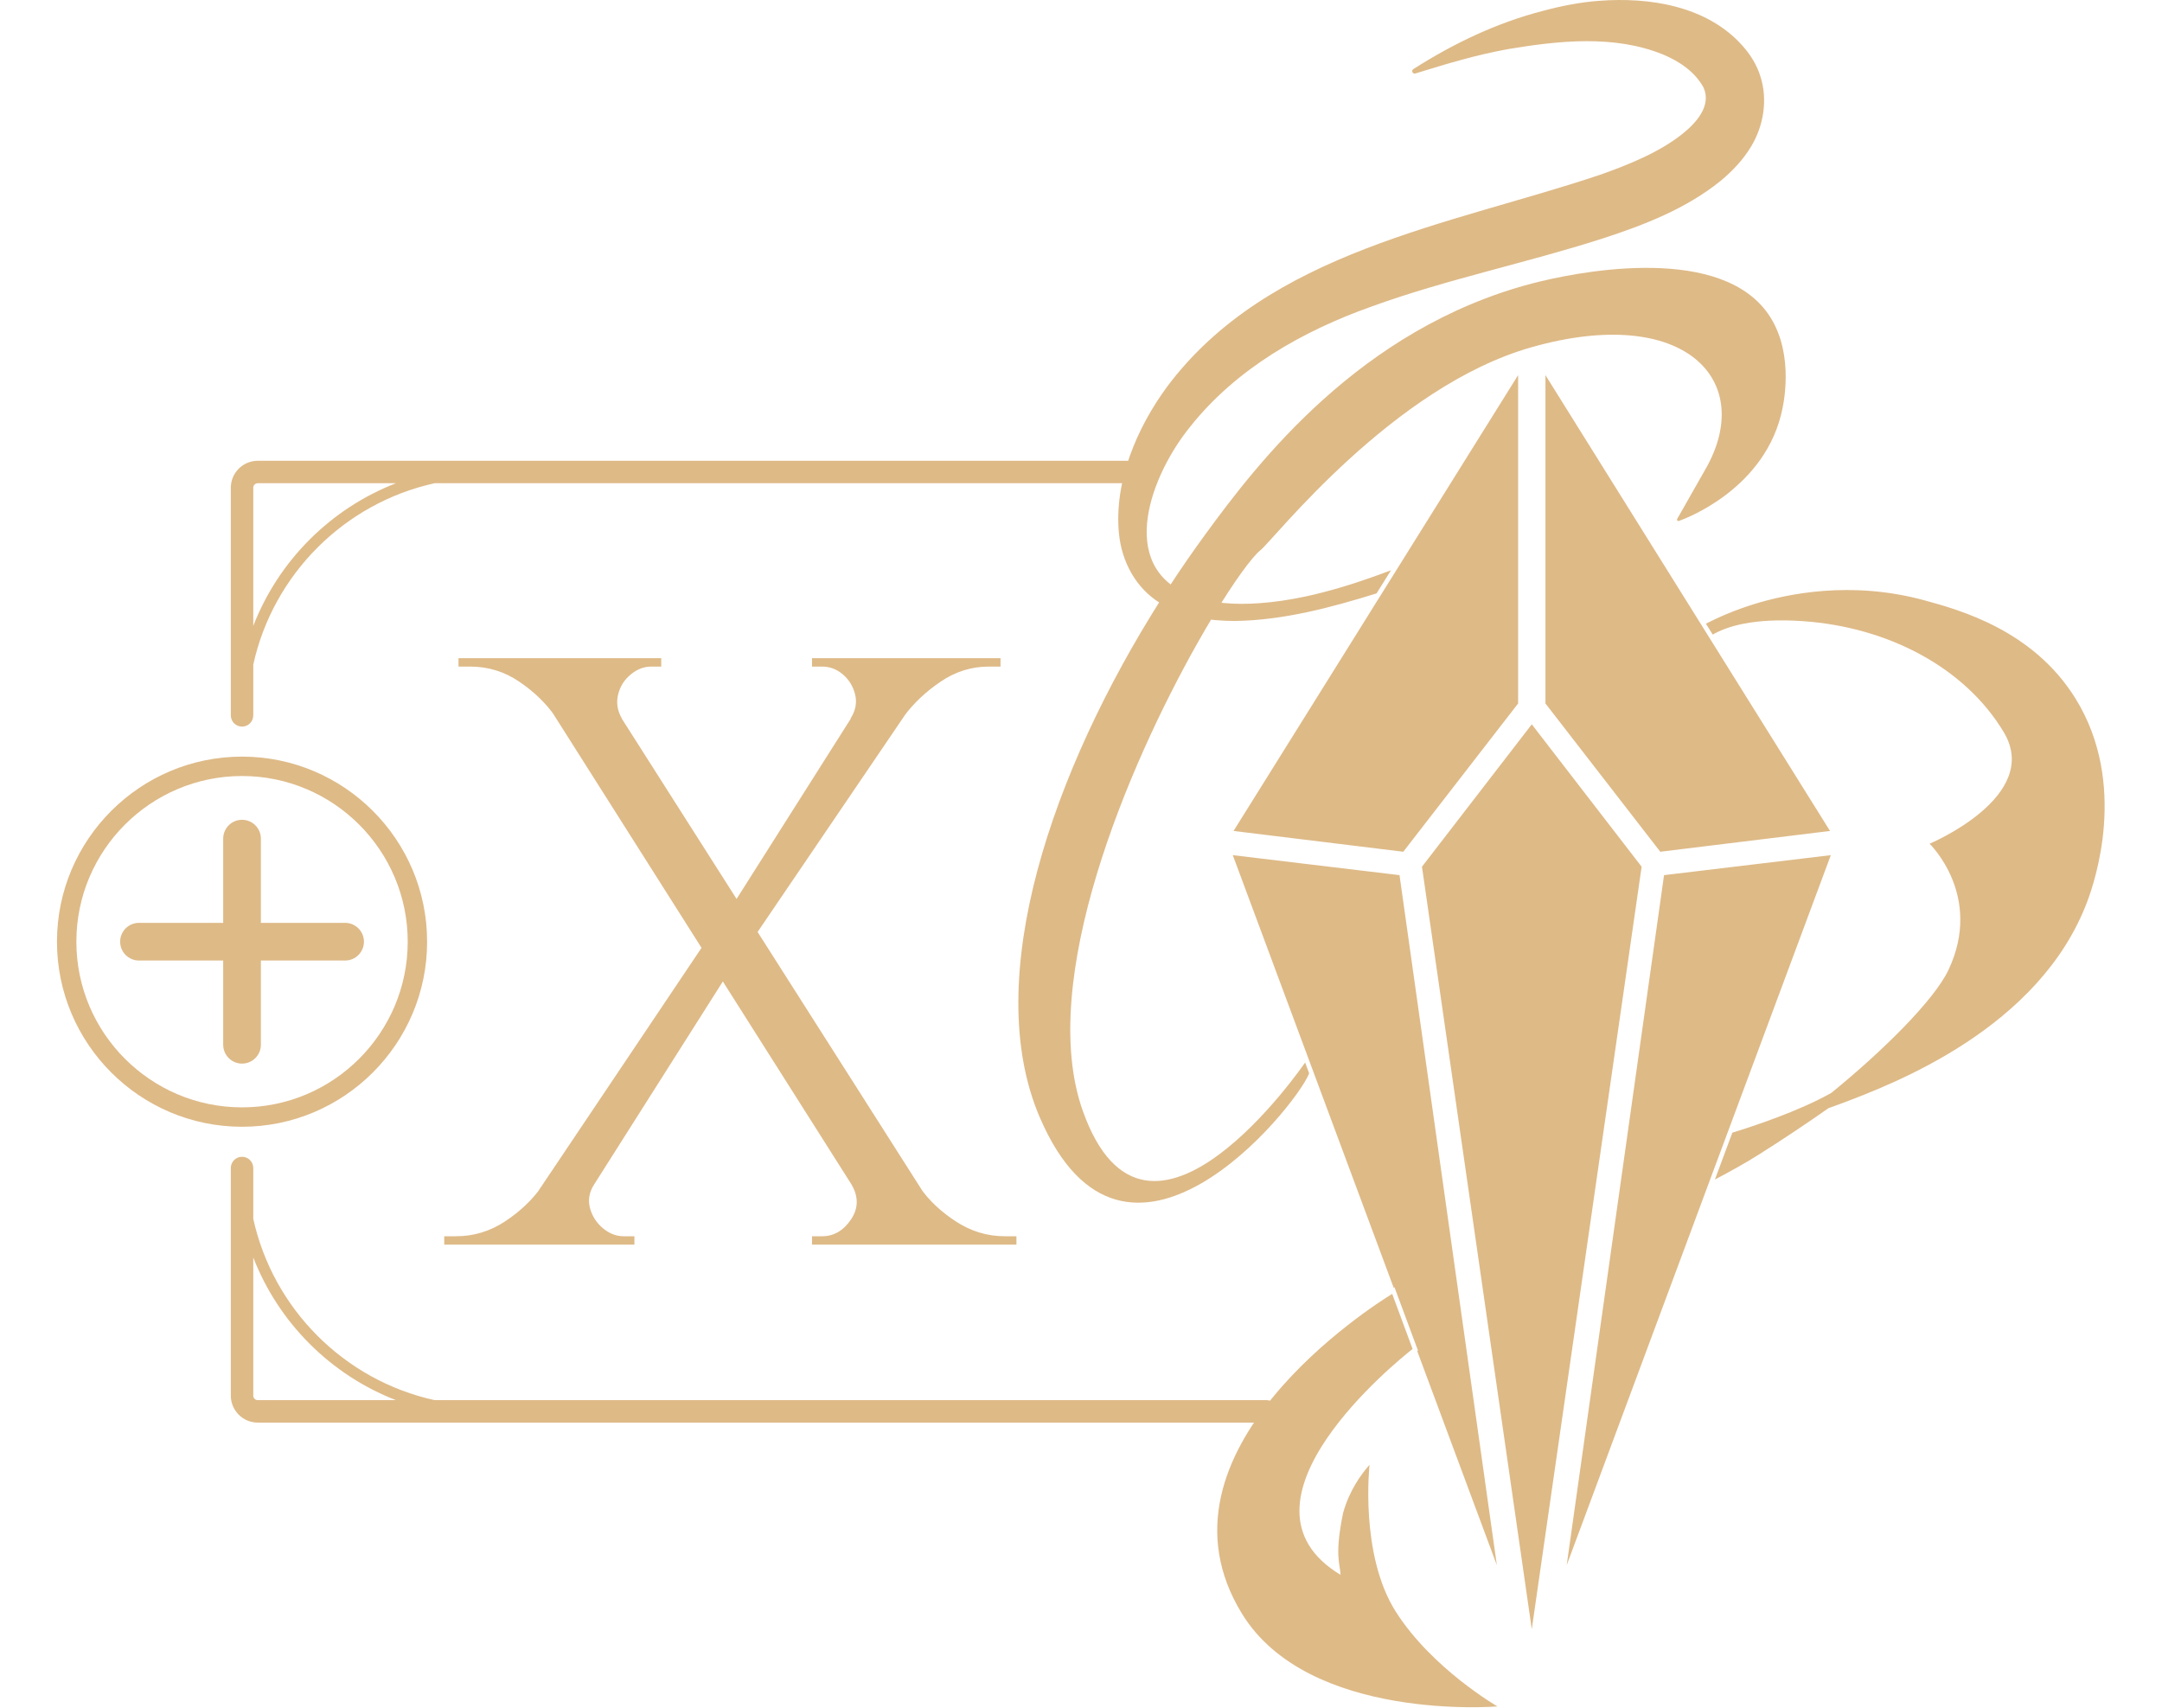
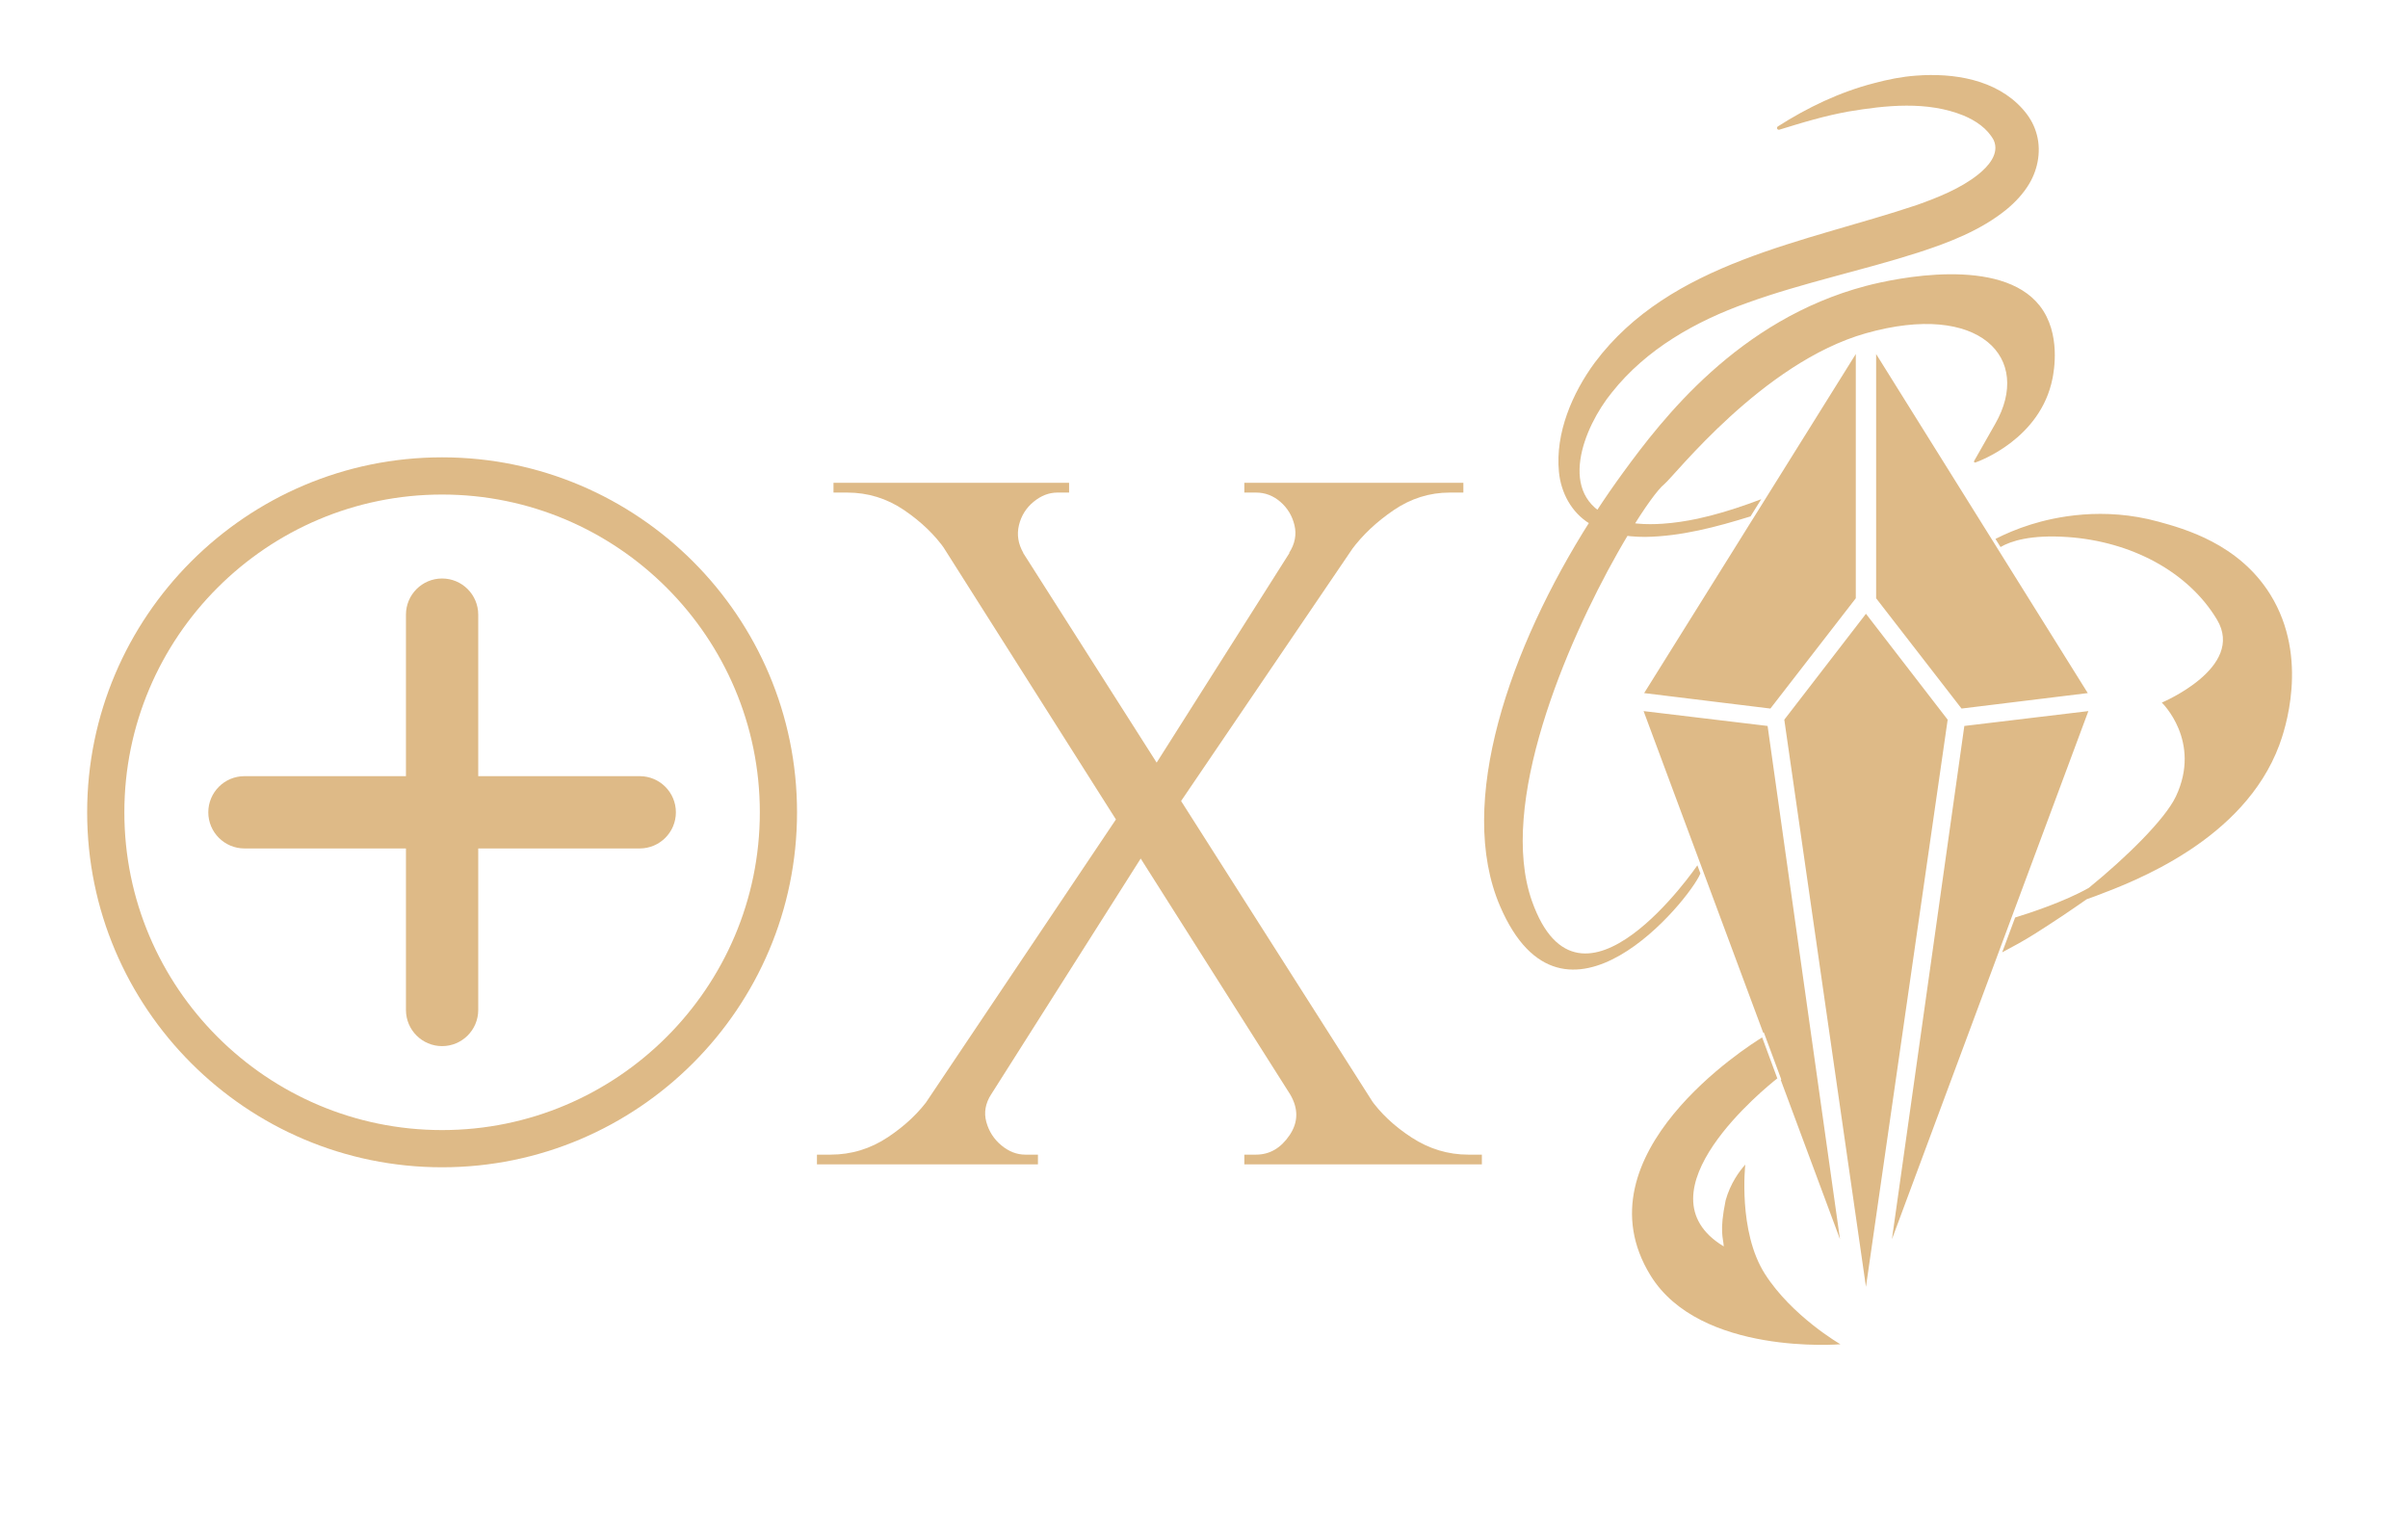
- <svg xmlns="http://www.w3.org/2000/svg" xmlns:ns1="https://www.affinity.studio/" width="100%" height="100%" viewBox="0 0 4955 3913" version="1.1" xml:space="preserve" style="fill-rule:evenodd;clip-rule:evenodd;stroke-linejoin:round;stroke-miterlimit:2;">
-   <g transform="matrix(1,0,0,1,-50797,-5527)">
-     <g id="Ether-Plus-X" ns1:id="Ether Plus X" transform="matrix(4.398482,0,0,4.166667,50797.024,5527)">
+ <svg xmlns="http://www.w3.org/2000/svg" xmlns:ns1="https://www.affinity.studio/" width="100%" height="100%" viewBox="0 0 4749 3000" version="1.1" xml:space="preserve" style="fill-rule:evenodd;clip-rule:evenodd;stroke-linejoin:round;stroke-miterlimit:2;">
+   <g transform="matrix(1,0,0,1,-50766,-5527)">
+     <g id="Ether-Plus-X" ns1:id="Ether Plus X" transform="matrix(4.215536,0,0,3.194742,50766.051,5527)">
      <rect x="0" y="0" width="1126.31" height="939.043" style="fill:none;" />
-       <clipPath id="_clip1">
-         <rect x="0" y="0" width="1126.31" height="939.043" />
-       </clipPath>
-       <g clip-path="url(#_clip1)">
-         <g id="_--9-Ether" ns1:id="+ 9 Ether" transform="matrix(0.947296,0,0,1,29.68028,0)">
-           <g id="Ether-Icon" ns1:id="Ether Icon" transform="matrix(1,0,0,1,936.9351,903.7052)">
-             <path d="M0,-861.776C-1.942,-868.034 -5.481,-873.707 -9.836,-878.56C-29.439,-900.576 -61.103,-905.357 -88.638,-903.256C-99.188,-902.499 -109.566,-900.413 -119.751,-897.674C-145.08,-891.157 -168.957,-879.692 -190.886,-865.684C-192.176,-864.855 -191.251,-862.831 -189.778,-863.282C-181.238,-865.881 -172.779,-868.538 -164.286,-870.825C-155.812,-873.155 -147.329,-875.126 -138.837,-876.68C-110.832,-881.375 -80.357,-884.636 -53.507,-873.731C-44.406,-869.904 -35.971,-864.198 -31.252,-855.566C-26.691,-845.481 -35.414,-835.981 -42.929,-830.002C-55.627,-819.903 -72.516,-813.088 -88.092,-807.588C-170.285,-779.942 -270.504,-765.638 -326.309,-691.007C-342.925,-668.439 -355.604,-638.794 -352.789,-610.209C-351.273,-594.768 -343.572,-580.295 -330.217,-572.042C-317.941,-564.374 -303.204,-562.149 -288.967,-562.14C-262.352,-562.528 -236.222,-569.524 -211.099,-577.312L-203.158,-590.034C-206.265,-588.855 -209.377,-587.709 -212.499,-586.596C-224.871,-582.199 -237.454,-578.353 -250.287,-575.591C-258.775,-573.802 -267.363,-572.474 -276.005,-571.898C-288.525,-571.049 -301.516,-571.63 -313.284,-576.118C-355.019,-592.331 -334.595,-643.287 -313.654,-668.938C-288.281,-700.967 -251.644,-721.721 -213.463,-735.244C-172.438,-750.096 -128.421,-759.121 -86.845,-772.5C-64.024,-779.923 -40.934,-788.804 -21.896,-804.188C-15.374,-809.587 -9.37,-815.898 -4.987,-823.269C1.774,-834.552 4.201,-848.919 0,-861.776M173.318,-519.536C149.988,-557.13 109.651,-568.188 90.49,-573.443C49.801,-584.596 14.423,-576.991 -3.798,-571.311C-14.033,-568.121 -22.797,-564.305 -29.949,-560.667L-26.194,-554.657C-18.617,-559.078 -3.888,-563.93 23.371,-562.049C70.49,-558.798 112.701,-536.358 133.888,-500.979C155.08,-465.607 93.081,-439.618 93.081,-439.618C93.081,-439.618 122.768,-411.101 103.484,-370.216C95.599,-353.5 67.06,-325.346 39.073,-302.593C21.077,-292.402 -4.665,-283.98 -15.399,-280.689L-24.985,-254.925C-17.044,-259.122 -8.975,-263.504 -0.838,-268.641C12.671,-277.175 25.441,-285.72 37.479,-294.171C38.984,-294.702 41.211,-295.486 44.037,-296.549C72.84,-307.36 153.648,-337.854 179.904,-408.051C183.659,-418.09 202.563,-472.406 173.318,-519.536M2.777,-733.094C-26.104,-769.865 -103.889,-753.496 -125.719,-747.743C-220.315,-722.818 -276.635,-648.99 -305.236,-609.857C-306.971,-607.484 -308.695,-605.089 -310.407,-602.677C-316.994,-593.404 -323.424,-583.84 -329.635,-574.053L-329.635,-574.047C-389.251,-480.139 -429.123,-365.42 -396.341,-289.095C-349.244,-179.462 -256.394,-293.745 -248.341,-312.895C-248.291,-313.018 -248.229,-313.158 -248.168,-313.309L-250.384,-319.258C-250.457,-319.174 -250.524,-319.09 -250.596,-319.006C-250.596,-319.006 -337.112,-192.467 -372.697,-292.727C-398.104,-364.312 -347.689,-482.624 -309.417,-550.342C-306.54,-555.429 -303.737,-560.231 -301.034,-564.702C-289.332,-584.092 -279.612,-597.349 -274.911,-601.116C-267.541,-607.025 -202.302,-691.078 -125.804,-712.729C-41.499,-736.591 -2.209,-694.374 -30.184,-645.638C-35.438,-636.483 -42.529,-623.959 -45.724,-618.301C-46.138,-617.568 -45.276,-616.779 -44.582,-617.255C-42.288,-618.038 3.466,-634.496 12.263,-679.45C13.152,-683.982 18.777,-712.724 2.777,-733.094M-200.517,-17.215C-220.495,-48.62 -214.966,-97.994 -214.966,-97.994C-219.437,-92.952 -225.985,-84.122 -229.499,-71.553C-234.301,-48.161 -231.212,-43.83 -230.893,-37.467C-296.697,-77.188 -198.738,-155.852 -191.675,-161.409C-191.412,-161.611 -191.278,-161.717 -191.278,-161.717L-202.498,-192.008C-202.498,-192.008 -202.655,-191.913 -202.951,-191.734C-211.586,-186.435 -340.128,-105.56 -285.085,-16.034C-248.436,43.581 -144.612,34.896 -144.612,34.896C-144.612,34.896 -180.533,14.185 -200.517,-17.215M-28.294,-553.347L-32.041,-559.362L-118.203,-697.37L-118.203,-516.761L-55.043,-435.21L38.319,-446.648L-28.294,-553.347ZM-52.971,-422.341L-106.518,-42.783L-27.308,-255.785L-17.718,-281.548L38.763,-433.336L-52.971,-422.341ZM-201.062,-588.723L-209,-576.003L-211.318,-572.329L-217.604,-562.221L-289.764,-446.648L-196.403,-435.21L-133.241,-516.761L-133.241,-697.37L-201.062,-588.723ZM-202.498,-192.008C-202.498,-192.008 -202.655,-191.913 -202.951,-191.734L-191.675,-161.409C-191.412,-161.611 -191.278,-161.717 -191.278,-161.717L-202.498,-192.008ZM-202.498,-192.008C-202.498,-192.008 -202.655,-191.913 -202.951,-191.734L-191.675,-161.409C-191.412,-161.611 -191.278,-161.717 -191.278,-161.717L-202.498,-192.008ZM-144.927,-42.783L-198.473,-422.341L-290.183,-433.336L-248.075,-320.129L-245.857,-314.163L-201.679,-195.385L-201.234,-195.656L-200.199,-192.87L-188.957,-162.572L-188.341,-160.895L-188.736,-160.575L-144.927,-42.783ZM-65.297,-426.975L-125.723,-7.603L-186.122,-426.975L-125.723,-505.298L-65.297,-426.975Z" style="fill:rgb(222,186,135);fill-rule:nonzero;" />
+       <g id="_--9-Ether" ns1:id="+ 9 Ether" transform="matrix(0.988407,0,0,1.304226,171.632,-174.1422)">
+         <g id="Ether-Icon" ns1:id="Ether Icon" transform="matrix(0.64,0,0,0.64,790.0075,747.3992)">
+           <path d="M0,-861.776C-1.942,-868.034 -5.481,-873.707 -9.836,-878.56C-29.439,-900.576 -61.103,-905.357 -88.638,-903.256C-99.188,-902.499 -109.566,-900.413 -119.751,-897.674C-145.08,-891.157 -168.957,-879.692 -190.886,-865.684C-192.176,-864.855 -191.251,-862.831 -189.778,-863.282C-181.238,-865.881 -172.779,-868.538 -164.286,-870.825C-155.812,-873.155 -147.329,-875.126 -138.837,-876.68C-110.832,-881.375 -80.357,-884.636 -53.507,-873.731C-44.406,-869.904 -35.971,-864.198 -31.252,-855.566C-26.691,-845.481 -35.414,-835.981 -42.929,-830.002C-55.627,-819.903 -72.516,-813.088 -88.092,-807.588C-170.285,-779.942 -270.504,-765.638 -326.309,-691.007C-342.925,-668.439 -355.604,-638.794 -352.789,-610.209C-351.273,-594.768 -343.572,-580.295 -330.217,-572.042C-317.941,-564.374 -303.204,-562.149 -288.967,-562.14C-262.352,-562.528 -236.222,-569.524 -211.099,-577.312L-203.158,-590.034C-206.265,-588.855 -209.377,-587.709 -212.499,-586.596C-224.871,-582.199 -237.454,-578.353 -250.287,-575.591C-258.775,-573.802 -267.363,-572.474 -276.005,-571.898C-288.525,-571.049 -301.516,-571.63 -313.284,-576.118C-355.019,-592.331 -334.595,-643.287 -313.654,-668.938C-288.281,-700.967 -251.644,-721.721 -213.463,-735.244C-172.438,-750.096 -128.421,-759.121 -86.845,-772.5C-64.024,-779.923 -40.934,-788.804 -21.896,-804.188C-15.374,-809.587 -9.37,-815.898 -4.987,-823.269C1.774,-834.552 4.201,-848.919 0,-861.776M173.318,-519.536C149.988,-557.13 109.651,-568.188 90.49,-573.443C49.801,-584.596 14.423,-576.991 -3.798,-571.311C-14.033,-568.121 -22.797,-564.305 -29.949,-560.667L-26.194,-554.657C-18.617,-559.078 -3.888,-563.93 23.371,-562.049C70.49,-558.798 112.701,-536.358 133.888,-500.979C155.08,-465.607 93.081,-439.618 93.081,-439.618C93.081,-439.618 122.768,-411.101 103.484,-370.216C95.599,-353.5 67.06,-325.346 39.073,-302.593C21.077,-292.402 -4.665,-283.98 -15.399,-280.689L-24.985,-254.925C-17.044,-259.122 -8.975,-263.504 -0.838,-268.641C12.671,-277.175 25.441,-285.72 37.479,-294.171C38.984,-294.702 41.211,-295.486 44.037,-296.549C72.84,-307.36 153.648,-337.854 179.904,-408.051C183.659,-418.09 202.563,-472.406 173.318,-519.536M2.777,-733.094C-26.104,-769.865 -103.889,-753.496 -125.719,-747.743C-220.315,-722.818 -276.635,-648.99 -305.236,-609.857C-306.971,-607.484 -308.695,-605.089 -310.407,-602.677C-316.994,-593.404 -323.424,-583.84 -329.635,-574.053L-329.635,-574.047C-389.251,-480.139 -429.123,-365.42 -396.341,-289.095C-349.244,-179.462 -256.394,-293.745 -248.341,-312.895C-248.291,-313.018 -248.229,-313.158 -248.168,-313.309L-250.384,-319.258C-250.457,-319.174 -250.524,-319.09 -250.596,-319.006C-250.596,-319.006 -337.112,-192.467 -372.697,-292.727C-398.104,-364.312 -347.689,-482.624 -309.417,-550.342C-306.54,-555.429 -303.737,-560.231 -301.034,-564.702C-289.332,-584.092 -279.612,-597.349 -274.911,-601.116C-267.541,-607.025 -202.302,-691.078 -125.804,-712.729C-41.499,-736.591 -2.209,-694.374 -30.184,-645.638C-35.438,-636.483 -42.529,-623.959 -45.724,-618.301C-46.138,-617.568 -45.276,-616.779 -44.582,-617.255C-42.288,-618.038 3.466,-634.496 12.263,-679.45C13.152,-683.982 18.777,-712.724 2.777,-733.094M-200.517,-17.215C-220.495,-48.62 -214.966,-97.994 -214.966,-97.994C-219.437,-92.952 -225.985,-84.122 -229.499,-71.553C-234.301,-48.161 -231.212,-43.83 -230.893,-37.467C-296.697,-77.188 -198.738,-155.852 -191.675,-161.409C-191.412,-161.611 -191.278,-161.717 -191.278,-161.717L-202.498,-192.008C-202.498,-192.008 -202.655,-191.913 -202.951,-191.734C-211.586,-186.435 -340.128,-105.56 -285.085,-16.034C-248.436,43.581 -144.612,34.896 -144.612,34.896C-144.612,34.896 -180.533,14.185 -200.517,-17.215M-28.294,-553.347L-32.041,-559.362L-118.203,-697.37L-118.203,-516.761L-55.043,-435.21L38.319,-446.648L-28.294,-553.347ZM-52.971,-422.341L-106.518,-42.783L-27.308,-255.785L-17.718,-281.548L38.763,-433.336L-52.971,-422.341ZM-201.062,-588.723L-209,-576.003L-211.318,-572.329L-217.604,-562.221L-289.764,-446.648L-196.403,-435.21L-133.241,-516.761L-133.241,-697.37L-201.062,-588.723ZM-202.498,-192.008C-202.498,-192.008 -202.655,-191.913 -202.951,-191.734L-191.675,-161.409C-191.412,-161.611 -191.278,-161.717 -191.278,-161.717L-202.498,-192.008ZM-202.498,-192.008C-202.498,-192.008 -202.655,-191.913 -202.951,-191.734L-191.675,-161.409C-191.412,-161.611 -191.278,-161.717 -191.278,-161.717L-202.498,-192.008ZM-144.927,-42.783L-198.473,-422.341L-290.183,-433.336L-248.075,-320.129L-245.857,-314.163L-201.679,-195.385L-201.234,-195.656L-200.199,-192.87L-188.957,-162.572L-188.341,-160.895L-188.736,-160.575L-144.927,-42.783ZM-65.297,-426.975L-125.723,-7.603L-186.122,-426.975L-125.723,-505.298L-65.297,-426.975Z" style="fill:rgb(222,186,135);fill-rule:nonzero;" />
+         </g>
+         <g id="_--Modifier" ns1:id="+ Modifier" transform="matrix(1.650327,0,0,1.650327,-132.4037,-336.8484)">
+           <g transform="matrix(1,0,0,1,158.4851,528.3315)">
+             <path d="M0,-20.728L-46.323,-20.728L-46.323,-67.051C-46.323,-72.772 -50.963,-77.416 -56.688,-77.416C-62.412,-77.416 -67.052,-72.772 -67.052,-67.051L-67.052,-20.728L-113.375,-20.728C-119.096,-20.728 -123.74,-16.088 -123.74,-10.364C-123.74,-4.639 -119.096,0.001 -113.375,0.001L-67.052,0.001L-67.052,46.324C-67.052,52.045 -62.412,56.688 -56.688,56.688C-50.963,56.688 -46.323,52.045 -46.323,46.324L-46.323,0.001L0,0.001C5.72,0.001 10.364,-4.639 10.364,-10.364C10.364,-16.088 5.72,-20.728 0,-20.728" style="fill:rgb(222,186,135);fill-rule:nonzero;" />
          </g>
-           <g id="Inline-Frame" ns1:id="Inline Frame" transform="matrix(1,0,0,1,107.9718,268.284)">
-             <path d="M0,499.368L0,423.377C13.936,459.297 42.561,487.922 78.48,501.856L2.49,501.856C1.117,501.856 0,500.741 0,499.368M557.401,501.856L99.751,501.856C50.095,490.921 10.932,451.756 0,402.099L0,374.164C0,370.754 -2.764,367.989 -6.174,367.989C-9.584,367.989 -12.348,370.754 -12.348,374.164L-12.348,499.368C-12.348,507.549 -5.692,514.206 2.49,514.206L557.401,514.206C560.811,514.206 563.575,511.441 563.575,508.032C563.575,504.621 560.811,501.856 557.401,501.856M2.49,-2.49L78.48,-2.49C42.561,11.446 13.936,40.071 0,75.991L0,0C0,-1.373 1.117,-2.49 2.49,-2.49M-6.174,131.379C-2.764,131.379 0,128.614 0,125.205L0,97.269C10.932,47.612 50.095,8.446 99.751,-2.49L487.083,-2.49C490.493,-2.49 493.257,-5.254 493.257,-8.664C493.257,-12.073 490.493,-14.838 487.083,-14.838L2.49,-14.838C-5.692,-14.838 -12.348,-8.182 -12.348,0L-12.348,125.205C-12.348,128.614 -9.584,131.379 -6.174,131.379" style="fill:rgb(222,186,135);fill-rule:nonzero;" />
+           <g transform="matrix(1,0,0,1,101.7976,609.0961)">
+             <path d="M0,-182.257C-50.247,-182.257 -91.129,-141.377 -91.129,-91.128C-91.129,-40.88 -50.247,0.001 0,0.001C50.247,0.001 91.129,-40.88 91.129,-91.128C91.129,-141.377 50.247,-182.257 0,-182.257M0,10.67C-56.132,10.67 -101.798,-34.996 -101.798,-91.128C-101.798,-147.26 -56.132,-192.927 0,-192.927C56.132,-192.927 101.798,-147.26 101.798,-91.128C101.798,-34.996 56.132,10.67 0,10.67" style="fill:rgb(222,186,135);fill-rule:nonzero;" />
          </g>
-           <g id="_--Modifier" ns1:id="+ Modifier">
-             <g transform="matrix(1,0,0,1,158.4851,528.3315)">
-               <path d="M0,-20.728L-46.323,-20.728L-46.323,-67.051C-46.323,-72.772 -50.963,-77.416 -56.688,-77.416C-62.412,-77.416 -67.052,-72.772 -67.052,-67.051L-67.052,-20.728L-113.375,-20.728C-119.096,-20.728 -123.74,-16.088 -123.74,-10.364C-123.74,-4.639 -119.096,0.001 -113.375,0.001L-67.052,0.001L-67.052,46.324C-67.052,52.045 -62.412,56.688 -56.688,56.688C-50.963,56.688 -46.323,52.045 -46.323,46.324L-46.323,0.001L0,0.001C5.72,0.001 10.364,-4.639 10.364,-10.364C10.364,-16.088 5.72,-20.728 0,-20.728" style="fill:rgb(222,186,135);fill-rule:nonzero;" />
-             </g>
-             <g transform="matrix(1,0,0,1,101.7976,609.0961)">
-               <path d="M0,-182.257C-50.247,-182.257 -91.129,-141.377 -91.129,-91.128C-91.129,-40.88 -50.247,0.001 0,0.001C50.247,0.001 91.129,-40.88 91.129,-91.128C91.129,-141.377 50.247,-182.257 0,-182.257M0,10.67C-56.132,10.67 -101.798,-34.996 -101.798,-91.128C-101.798,-147.26 -56.132,-192.927 0,-192.927C56.132,-192.927 101.798,-147.26 101.798,-91.128C101.798,-34.996 56.132,10.67 0,10.67" style="fill:rgb(222,186,135);fill-rule:nonzero;" />
-             </g>
-           </g>
-           <g transform="matrix(0.24,0,0,0.272918,-12459.172,-10673.104)">
-             <path d="M53119.52,40433.9L53973.92,41614.103L53820.32,41614.103L52969.76,40433.9L53119.52,40433.9ZM53144.48,41494.225C53132.96,41509.984 53129.76,41526.024 53134.88,41542.345C53140,41558.666 53149.92,41572.174 53164.64,41582.867C53179.36,41593.56 53195.04,41598.907 53211.68,41598.907L53236.64,41598.907L53236.64,41615.791L52800.8,41615.791L52800.8,41598.907L52827.68,41598.907C52868.64,41598.907 52906.4,41588.776 52940.96,41568.516C52975.52,41548.255 53003.04,41525.179 53023.52,41499.29L53144.48,41494.225ZM53413.28,40987.7L53457.44,41060.302L53058.08,41614.103L52935.2,41614.103L53413.28,40987.7ZM53733.92,41494.225L53891.36,41500.979C53911.84,41526.868 53939.36,41549.662 53973.92,41569.36C54008.48,41589.058 54045.6,41598.907 54085.28,41598.907L54112.16,41598.907L54112.16,41615.791L53643.68,41615.791L53643.68,41598.907L53666.72,41598.907C53693.6,41598.907 53715.68,41587.651 53732.96,41565.139C53750.24,41542.626 53750.56,41518.989 53733.92,41494.225ZM53298.08,40433.9L53298.08,40450.784L53275.04,40450.784C53258.4,40450.784 53242.72,40456.131 53228,40466.824C53213.28,40477.517 53203.68,40491.024 53199.2,40507.346C53194.72,40523.667 53197.6,40539.707 53207.84,40555.466L53054.24,40550.4C53033.76,40524.511 53006.56,40501.436 52972.64,40481.175C52938.72,40460.914 52901.28,40450.784 52860.32,40450.784L52833.44,40450.784L52833.44,40433.9L53298.08,40433.9ZM53945.12,40433.9L53493.92,41018.092L53428.64,40977.57L53820.32,40433.9L53945.12,40433.9ZM54075.68,40433.9L54075.68,40450.784L54048.8,40450.784C54009.12,40450.784 53972.32,40460.914 53938.4,40481.175C53904.48,40501.436 53876.64,40524.511 53854.88,40550.4L53732,40555.466C53743.52,40539.707 53747.04,40523.667 53742.56,40507.346C53738.08,40491.024 53728.8,40477.517 53714.72,40466.824C53700.64,40456.131 53684.64,40450.784 53666.72,40450.784L53643.68,40450.784L53643.68,40433.9L54075.68,40433.9Z" style="fill:rgb(222,186,135);fill-rule:nonzero;" />
-           </g>
+         </g>
+         <g transform="matrix(0.24,0,0,0.272918,-12459.172,-10673.104)">
+           <path d="M53119.52,40433.9L53973.92,41614.103L53820.32,41614.103L52969.76,40433.9L53119.52,40433.9ZM53144.48,41494.225C53132.96,41509.984 53129.76,41526.024 53134.88,41542.345C53140,41558.666 53149.92,41572.174 53164.64,41582.867C53179.36,41593.56 53195.04,41598.907 53211.68,41598.907L53236.64,41598.907L53236.64,41615.791L52800.8,41615.791L52800.8,41598.907L52827.68,41598.907C52868.64,41598.907 52906.4,41588.776 52940.96,41568.516C52975.52,41548.255 53003.04,41525.179 53023.52,41499.29L53144.48,41494.225ZM53413.28,40987.7L53457.44,41060.302L53058.08,41614.103L52935.2,41614.103L53413.28,40987.7ZM53733.92,41494.225L53891.36,41500.979C53911.84,41526.868 53939.36,41549.662 53973.92,41569.36C54008.48,41589.058 54045.6,41598.907 54085.28,41598.907L54112.16,41598.907L54112.16,41615.791L53643.68,41615.791L53643.68,41598.907L53666.72,41598.907C53693.6,41598.907 53715.68,41587.651 53732.96,41565.139C53750.24,41542.626 53750.56,41518.989 53733.92,41494.225ZM53298.08,40433.9L53298.08,40450.784L53275.04,40450.784C53258.4,40450.784 53242.72,40456.131 53228,40466.824C53213.28,40477.517 53203.68,40491.024 53199.2,40507.346C53194.72,40523.667 53197.6,40539.707 53207.84,40555.466L53054.24,40550.4C53033.76,40524.511 53006.56,40501.436 52972.64,40481.175C52938.72,40460.914 52901.28,40450.784 52860.32,40450.784L52833.44,40450.784L52833.44,40433.9L53298.08,40433.9ZM53945.12,40433.9L53493.92,41018.092L53428.64,40977.57L53820.32,40433.9L53945.12,40433.9ZM54075.68,40433.9L54075.68,40450.784L54048.8,40450.784C54009.12,40450.784 53972.32,40460.914 53938.4,40481.175C53904.48,40501.436 53876.64,40524.511 53854.88,40550.4L53732,40555.466C53743.52,40539.707 53747.04,40523.667 53742.56,40507.346C53738.08,40491.024 53728.8,40477.517 53714.72,40466.824C53700.64,40456.131 53684.64,40450.784 53666.72,40450.784L53643.68,40450.784L53643.68,40433.9L54075.68,40433.9Z" style="fill:rgb(222,186,135);fill-rule:nonzero;" />
        </g>
      </g>
    </g>
  </g>
</svg>
